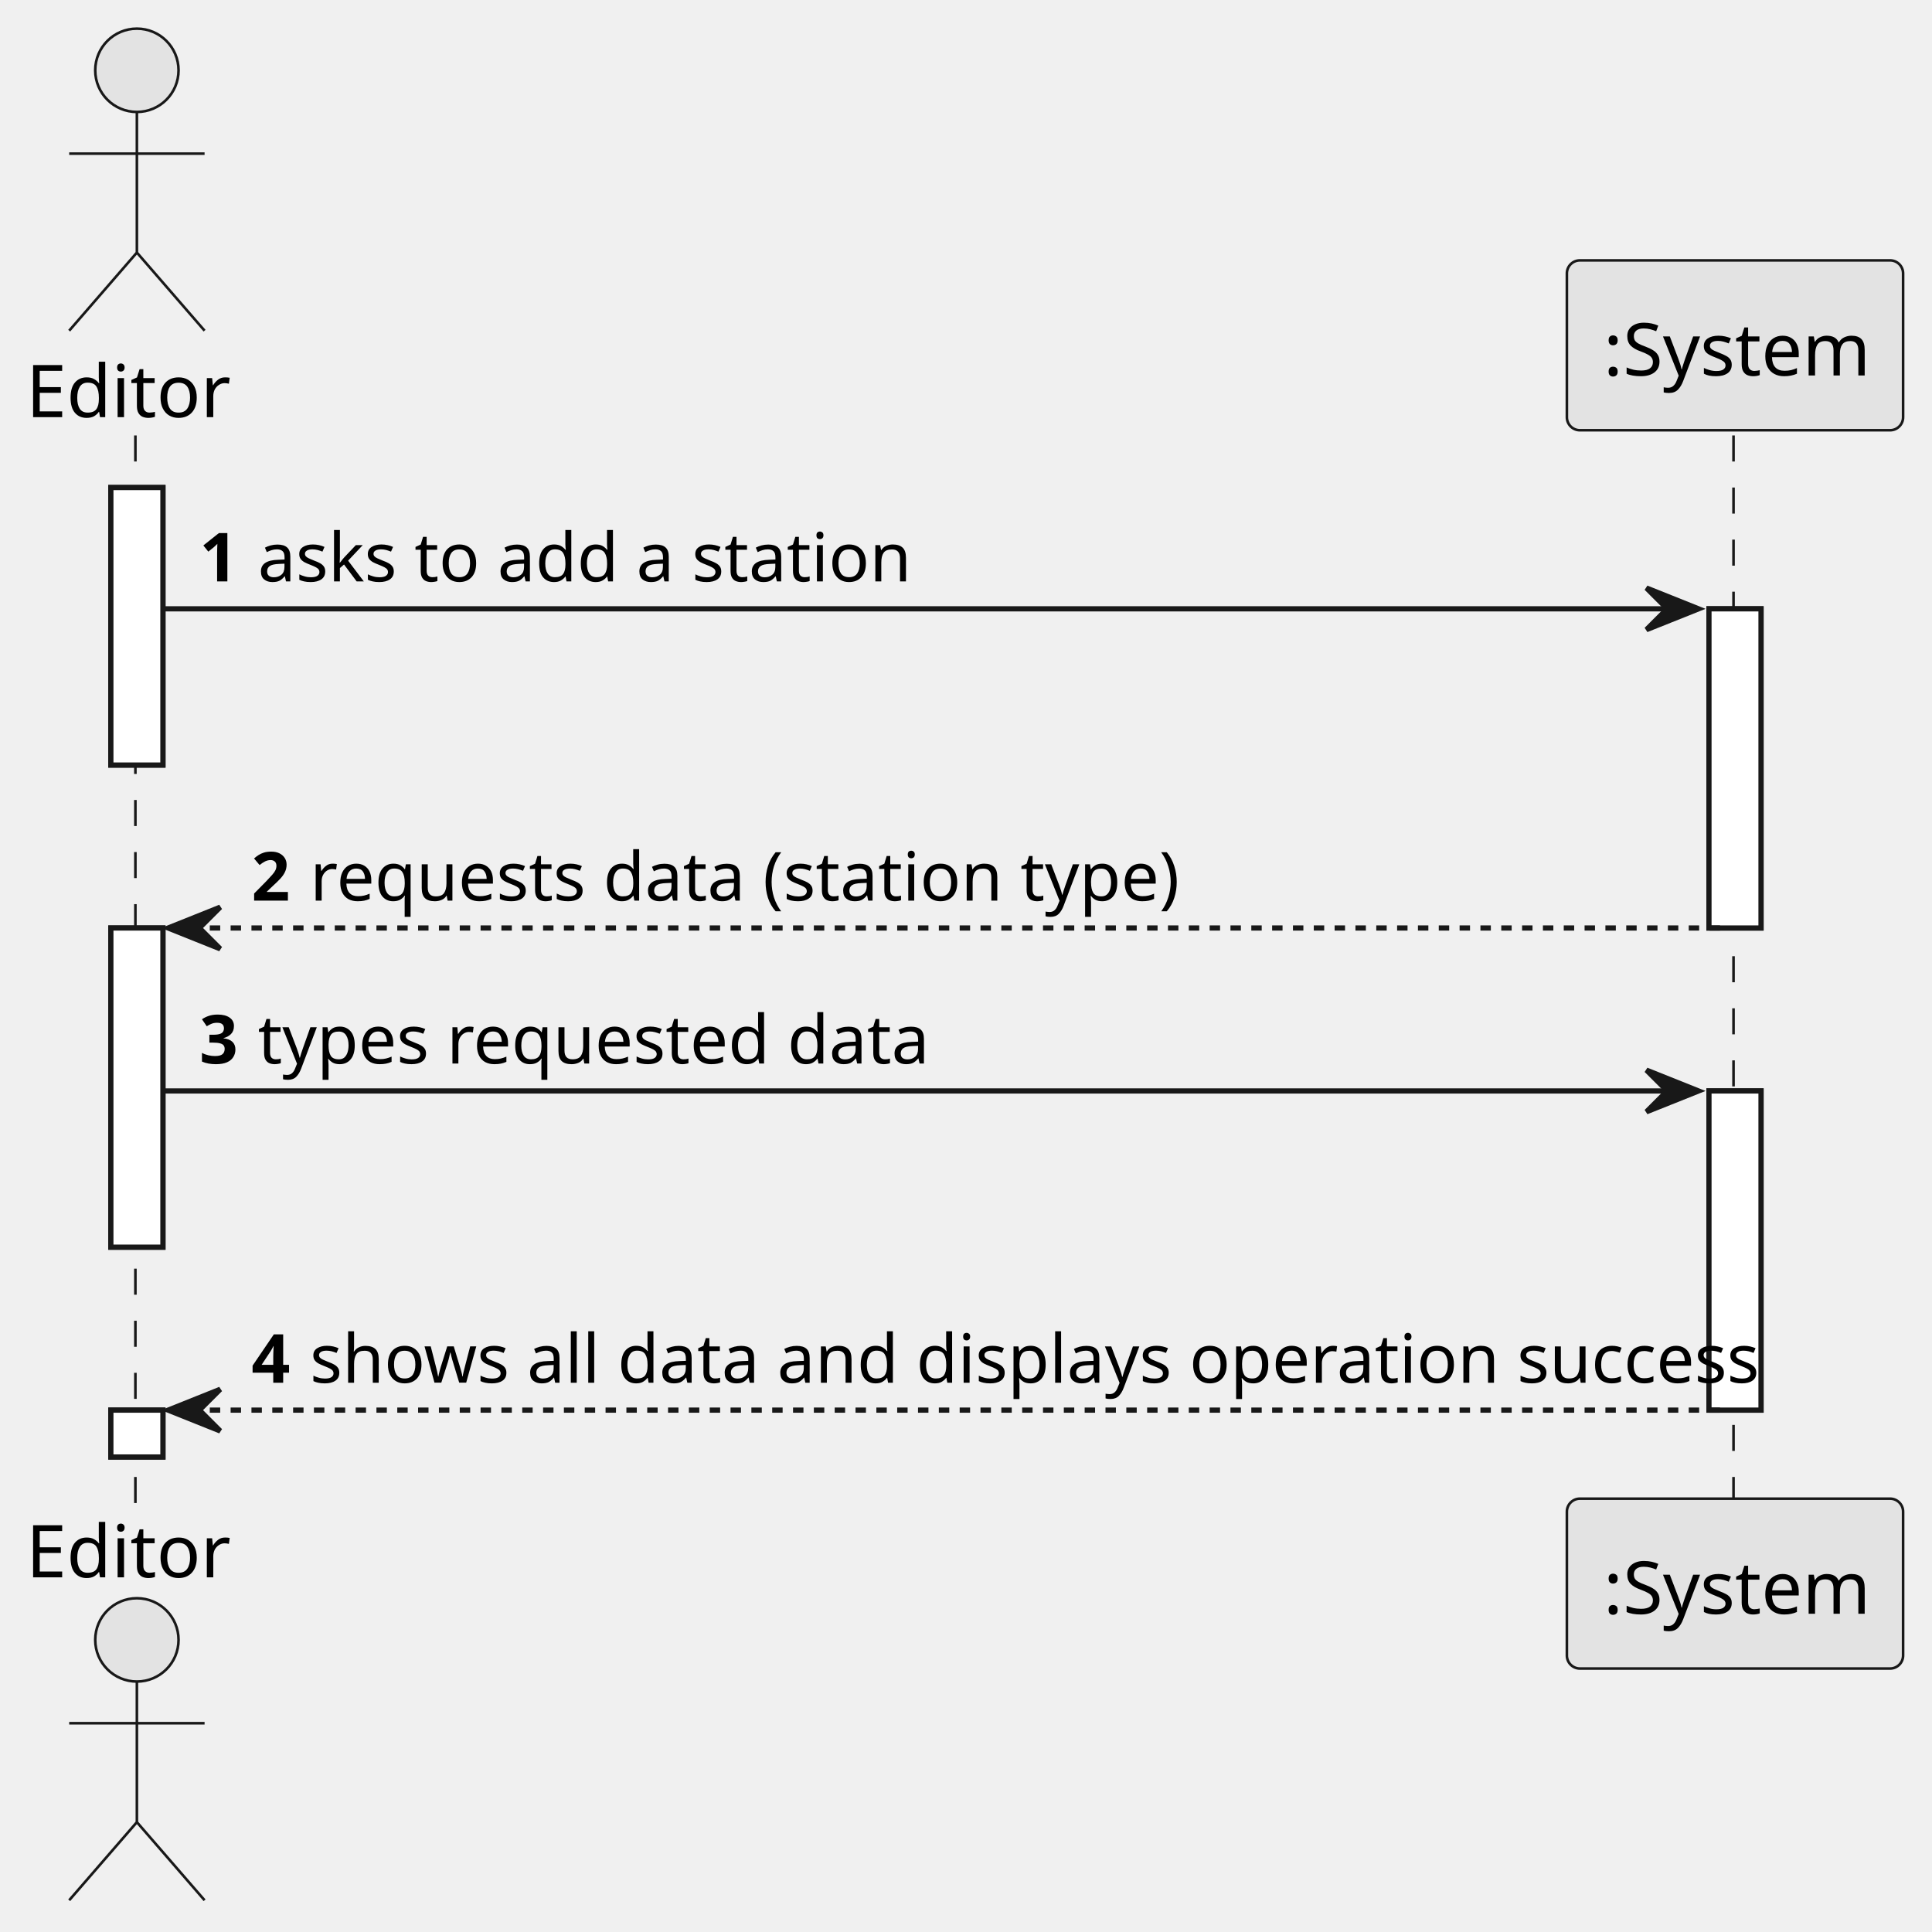
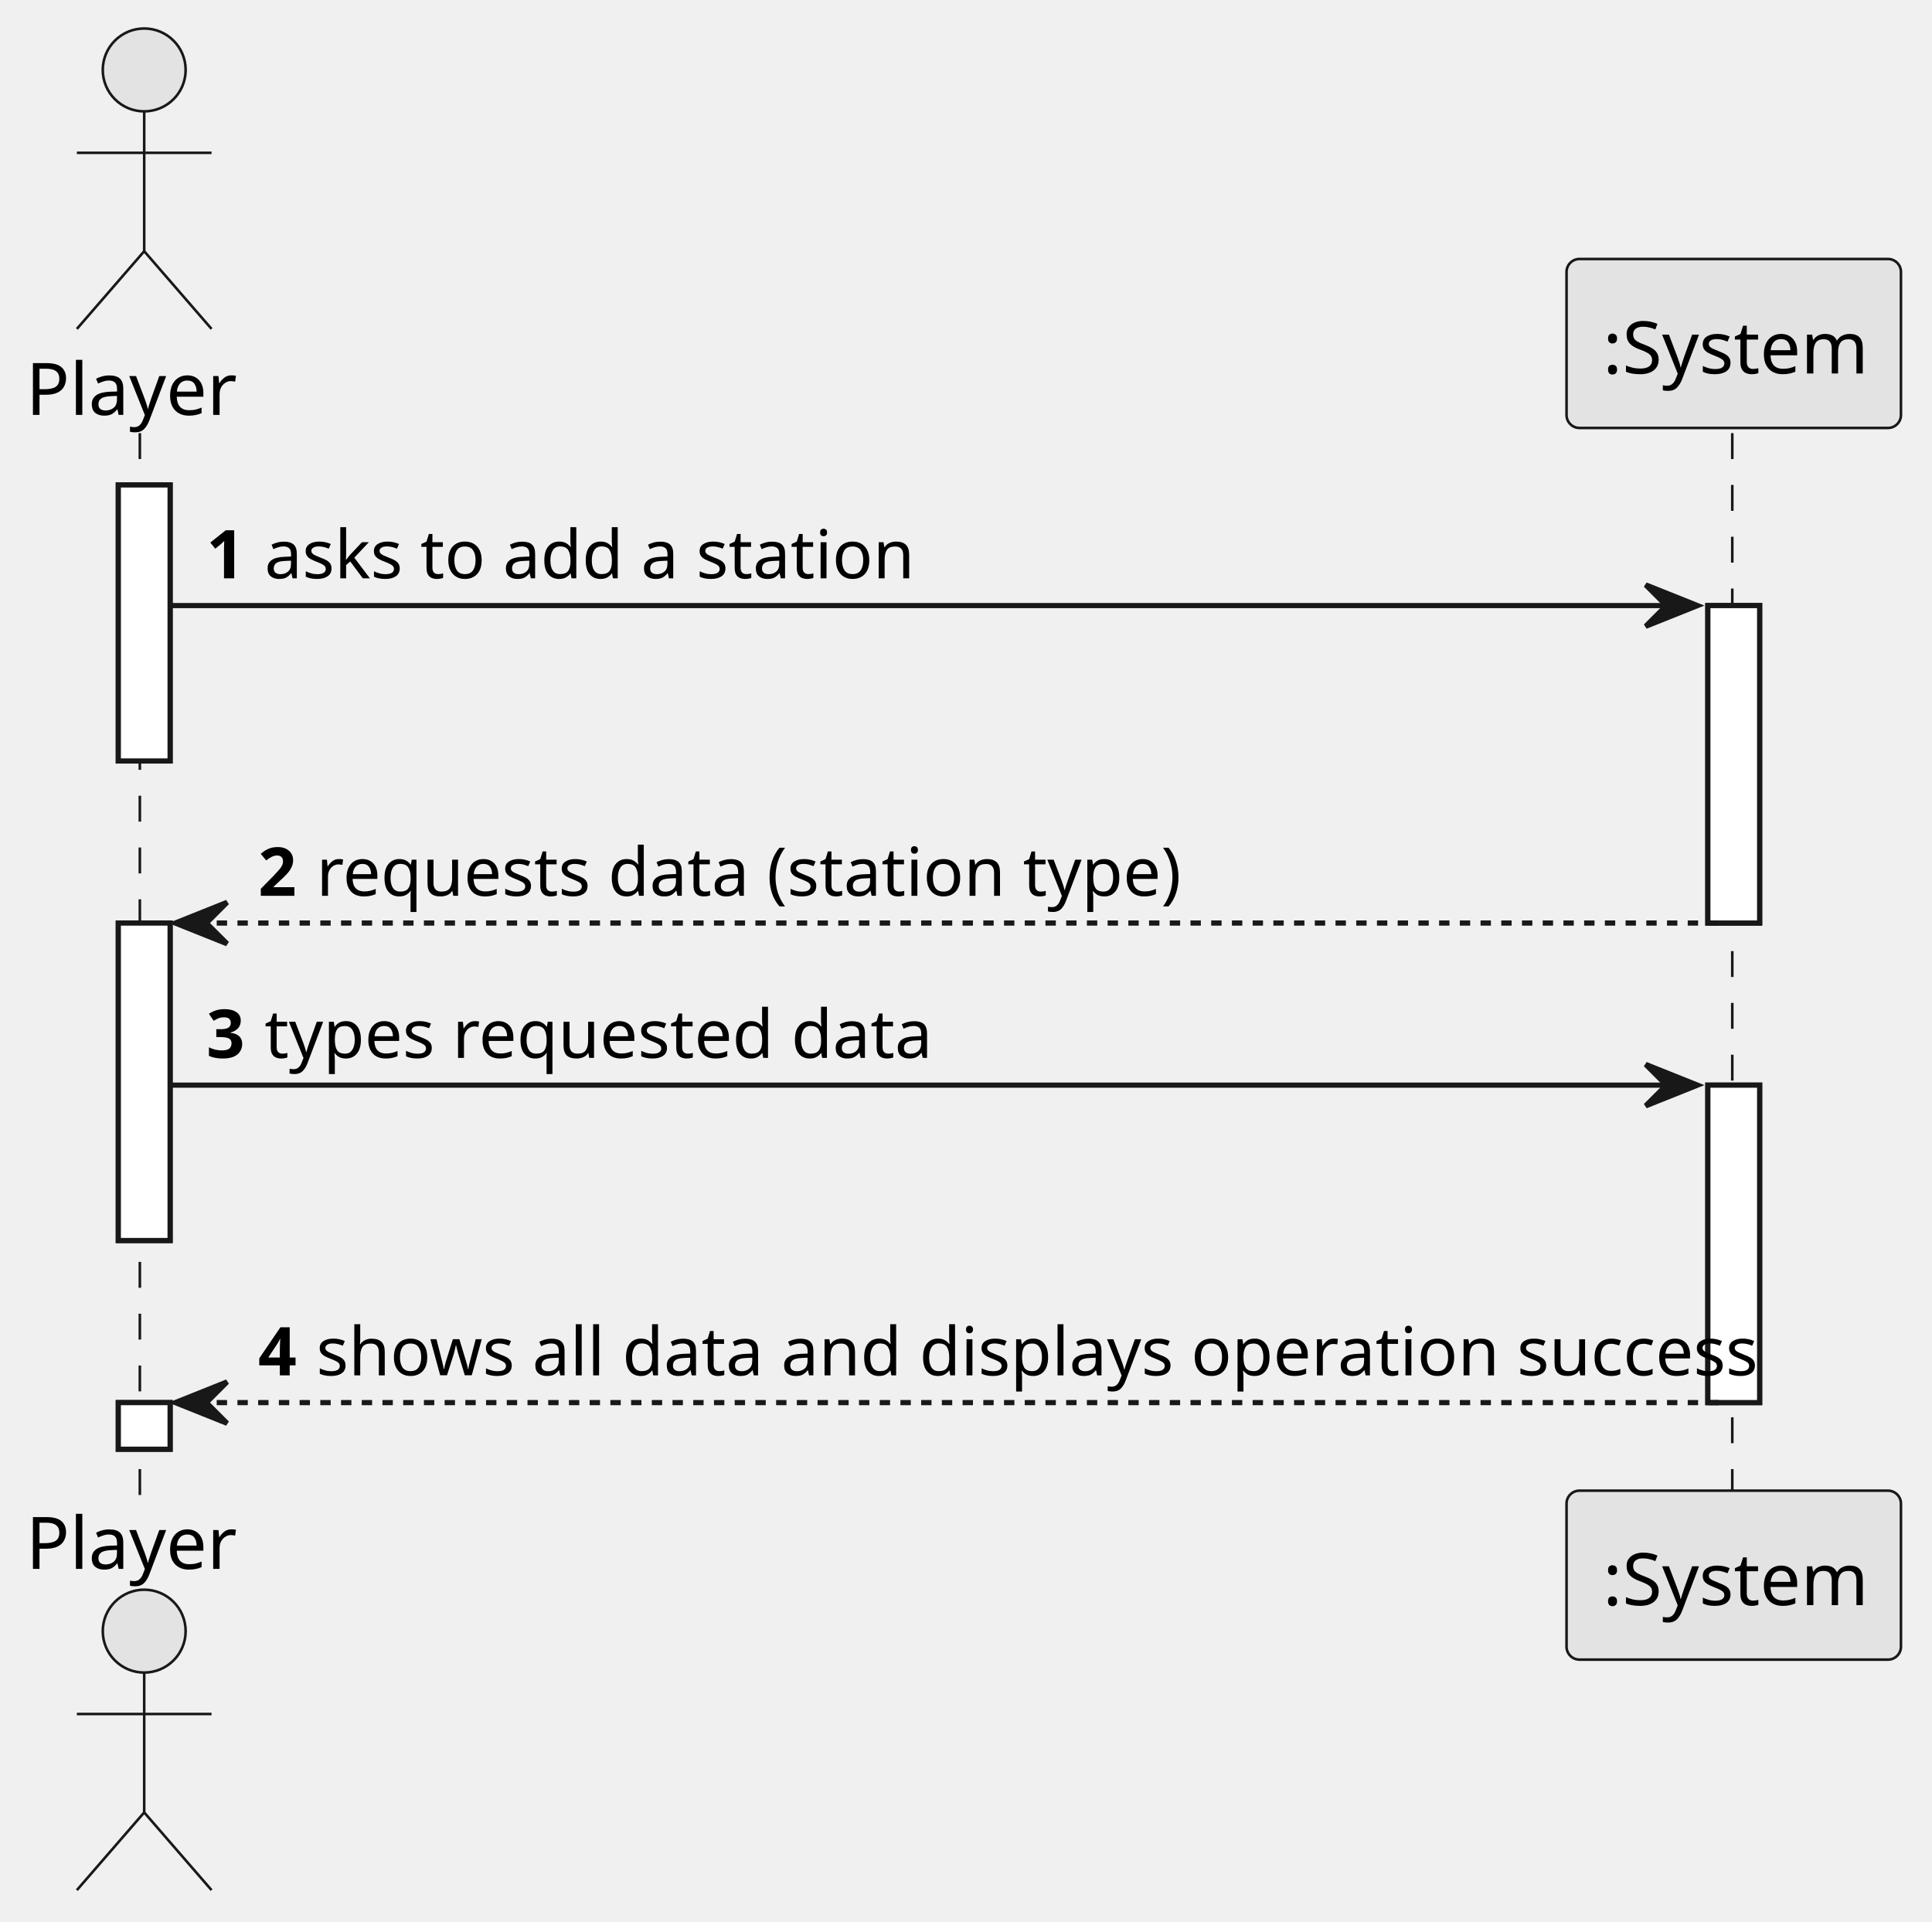
- <svg xmlns="http://www.w3.org/2000/svg" contentStyleType="text/css" height="371px" preserveAspectRatio="none" style="width:371px;height:371px;background:#FFFFFF;" version="1.1" viewBox="0 0 371 371" width="371px" zoomAndPan="magnify">
+ <svg xmlns="http://www.w3.org/2000/svg" contentStyleType="text/css" height="371px" preserveAspectRatio="none" style="width:373px;height:371px;background:#FFFFFF;" version="1.1" viewBox="0 0 373 371" width="373px" zoomAndPan="magnify">
  <defs />
  <g>
-     <rect fill="#FFFFFF" height="53.291" style="stroke:#181818;stroke-width:1.0;" width="10" x="21.286" y="93.621" />
-     <rect fill="#FFFFFF" height="61.291" style="stroke:#181818;stroke-width:1.0;" width="10" x="21.286" y="178.203" />
-     <rect fill="#FFFFFF" height="9" style="stroke:#181818;stroke-width:1.0;" width="10" x="21.286" y="270.785" />
-     <rect fill="#FFFFFF" height="61.291" style="stroke:#181818;stroke-width:1.0;" width="10" x="328.168" y="116.912" />
-     <rect fill="#FFFFFF" height="61.291" style="stroke:#181818;stroke-width:1.0;" width="10" x="328.168" y="209.494" />
-     <line style="stroke:#181818;stroke-width:0.5;stroke-dasharray:5.0,5.0;" x1="26" x2="26" y1="83.621" y2="288.785" />
-     <line style="stroke:#181818;stroke-width:0.5;stroke-dasharray:5.0,5.0;" x1="332.886" x2="332.886" y1="83.621" y2="288.785" />
-     <text fill="#000000" font-family="sans-serif" font-size="14" lengthAdjust="spacing" textLength="36.572" x="5" y="80.107">Editor</text>
-     <ellipse cx="26.286" cy="13.5" fill="#E3E3E3" rx="8" ry="8" style="stroke:#181818;stroke-width:0.5;" />
-     <path d="M26.286,21.5 L26.286,48.5 M13.286,29.5 L39.286,29.5 M26.286,48.5 L13.286,63.5 M26.286,48.5 L39.286,63.5 " fill="none" style="stroke:#181818;stroke-width:0.5;" />
-     <text fill="#000000" font-family="sans-serif" font-size="14" lengthAdjust="spacing" textLength="36.572" x="5" y="302.893">Editor</text>
-     <ellipse cx="26.286" cy="314.906" fill="#E3E3E3" rx="8" ry="8" style="stroke:#181818;stroke-width:0.5;" />
-     <path d="M26.286,322.906 L26.286,349.906 M13.286,330.906 L39.286,330.906 M26.286,349.906 L13.286,364.906 M26.286,349.906 L39.286,364.906 " fill="none" style="stroke:#181818;stroke-width:0.5;" />
-     <rect fill="#E3E3E3" height="32.621" rx="2.5" ry="2.5" style="stroke:#181818;stroke-width:0.5;" width="64.565" x="300.886" y="50" />
-     <text fill="#000000" font-family="sans-serif" font-size="14" lengthAdjust="spacing" textLength="50.565" x="307.886" y="72.107">:System</text>
-     <rect fill="#E3E3E3" height="32.621" rx="2.5" ry="2.5" style="stroke:#181818;stroke-width:0.5;" width="64.565" x="300.886" y="287.785" />
-     <text fill="#000000" font-family="sans-serif" font-size="14" lengthAdjust="spacing" textLength="50.565" x="307.886" y="309.893">:System</text>
-     <rect fill="#FFFFFF" height="53.291" style="stroke:#181818;stroke-width:1.0;" width="10" x="21.286" y="93.621" />
-     <rect fill="#FFFFFF" height="61.291" style="stroke:#181818;stroke-width:1.0;" width="10" x="21.286" y="178.203" />
-     <rect fill="#FFFFFF" height="9" style="stroke:#181818;stroke-width:1.0;" width="10" x="21.286" y="270.785" />
-     <rect fill="#FFFFFF" height="61.291" style="stroke:#181818;stroke-width:1.0;" width="10" x="328.168" y="116.912" />
-     <rect fill="#FFFFFF" height="61.291" style="stroke:#181818;stroke-width:1.0;" width="10" x="328.168" y="209.494" />
-     <polygon fill="#181818" points="316.168,112.912,326.168,116.912,316.168,120.912,320.168,116.912" style="stroke:#181818;stroke-width:1.0;" />
-     <line style="stroke:#181818;stroke-width:1.0;" x1="31.286" x2="322.168" y1="116.912" y2="116.912" />
-     <text fill="#000000" font-family="sans-serif" font-size="13" font-weight="bold" lengthAdjust="spacing" textLength="7.23" x="38.286" y="111.649">1</text>
-     <text fill="#000000" font-family="sans-serif" font-size="13" lengthAdjust="spacing" textLength="119.241" x="49.516" y="111.649">asks to add a station</text>
-     <polygon fill="#181818" points="42.286,174.203,32.286,178.203,42.286,182.203,38.286,178.203" style="stroke:#181818;stroke-width:1.0;" />
-     <line style="stroke:#181818;stroke-width:1.0;stroke-dasharray:2.0,2.0;" x1="36.286" x2="332.168" y1="178.203" y2="178.203" />
-     <text fill="#000000" font-family="sans-serif" font-size="13" font-weight="bold" lengthAdjust="spacing" textLength="7.23" x="48.286" y="172.94">2</text>
-     <text fill="#000000" font-family="sans-serif" font-size="13" lengthAdjust="spacing" textLength="157.53" x="59.516" y="172.94">requests data (station type)</text>
-     <polygon fill="#181818" points="316.168,205.494,326.168,209.494,316.168,213.494,320.168,209.494" style="stroke:#181818;stroke-width:1.0;" />
-     <line style="stroke:#181818;stroke-width:1.0;" x1="31.286" x2="322.168" y1="209.494" y2="209.494" />
-     <text fill="#000000" font-family="sans-serif" font-size="13" font-weight="bold" lengthAdjust="spacing" textLength="7.23" x="38.286" y="204.231">3</text>
-     <text fill="#000000" font-family="sans-serif" font-size="13" lengthAdjust="spacing" textLength="121.418" x="49.516" y="204.231">types requested data</text>
-     <polygon fill="#181818" points="42.286,266.785,32.286,270.785,42.286,274.785,38.286,270.785" style="stroke:#181818;stroke-width:1.0;" />
-     <line style="stroke:#181818;stroke-width:1.0;stroke-dasharray:2.0,2.0;" x1="36.286" x2="332.168" y1="270.785" y2="270.785" />
-     <text fill="#000000" font-family="sans-serif" font-size="13" font-weight="bold" lengthAdjust="spacing" textLength="7.23" x="48.286" y="265.522">4</text>
-     <text fill="#000000" font-family="sans-serif" font-size="13" lengthAdjust="spacing" textLength="266.652" x="59.516" y="265.522">shows all data and displays operation success</text>
+     <rect fill="#FFFFFF" height="53.291" style="stroke:#181818;stroke-width:1.0;" width="10" x="22.841" y="93.621" />
+     <rect fill="#FFFFFF" height="61.291" style="stroke:#181818;stroke-width:1.0;" width="10" x="22.841" y="178.203" />
+     <rect fill="#FFFFFF" height="9" style="stroke:#181818;stroke-width:1.0;" width="10" x="22.841" y="270.785" />
+     <rect fill="#FFFFFF" height="61.291" style="stroke:#181818;stroke-width:1.0;" width="10" x="329.724" y="116.912" />
+     <rect fill="#FFFFFF" height="61.291" style="stroke:#181818;stroke-width:1.0;" width="10" x="329.724" y="209.494" />
+     <line style="stroke:#181818;stroke-width:0.5;stroke-dasharray:5.0,5.0;" x1="27" x2="27" y1="83.621" y2="288.785" />
+     <line style="stroke:#181818;stroke-width:0.5;stroke-dasharray:5.0,5.0;" x1="334.441" x2="334.441" y1="83.621" y2="288.785" />
+     <text fill="#000000" font-family="sans-serif" font-size="14" lengthAdjust="spacing" textLength="39.683" x="5" y="80.107">Player</text>
+     <ellipse cx="27.841" cy="13.5" fill="#E3E3E3" rx="8" ry="8" style="stroke:#181818;stroke-width:0.5;" />
+     <path d="M27.841,21.5 L27.841,48.5 M14.841,29.5 L40.841,29.5 M27.841,48.5 L14.841,63.5 M27.841,48.5 L40.841,63.5 " fill="none" style="stroke:#181818;stroke-width:0.5;" />
+     <text fill="#000000" font-family="sans-serif" font-size="14" lengthAdjust="spacing" textLength="39.683" x="5" y="302.893">Player</text>
+     <ellipse cx="27.841" cy="314.906" fill="#E3E3E3" rx="8" ry="8" style="stroke:#181818;stroke-width:0.5;" />
+     <path d="M27.841,322.906 L27.841,349.906 M14.841,330.906 L40.841,330.906 M27.841,349.906 L14.841,364.906 M27.841,349.906 L40.841,364.906 " fill="none" style="stroke:#181818;stroke-width:0.5;" />
+     <rect fill="#E3E3E3" height="32.621" rx="2.5" ry="2.5" style="stroke:#181818;stroke-width:0.5;" width="64.565" x="302.441" y="50" />
+     <text fill="#000000" font-family="sans-serif" font-size="14" lengthAdjust="spacing" textLength="50.565" x="309.441" y="72.107">:System</text>
+     <rect fill="#E3E3E3" height="32.621" rx="2.5" ry="2.5" style="stroke:#181818;stroke-width:0.5;" width="64.565" x="302.441" y="287.785" />
+     <text fill="#000000" font-family="sans-serif" font-size="14" lengthAdjust="spacing" textLength="50.565" x="309.441" y="309.893">:System</text>
+     <rect fill="#FFFFFF" height="53.291" style="stroke:#181818;stroke-width:1.0;" width="10" x="22.841" y="93.621" />
+     <rect fill="#FFFFFF" height="61.291" style="stroke:#181818;stroke-width:1.0;" width="10" x="22.841" y="178.203" />
+     <rect fill="#FFFFFF" height="9" style="stroke:#181818;stroke-width:1.0;" width="10" x="22.841" y="270.785" />
+     <rect fill="#FFFFFF" height="61.291" style="stroke:#181818;stroke-width:1.0;" width="10" x="329.724" y="116.912" />
+     <rect fill="#FFFFFF" height="61.291" style="stroke:#181818;stroke-width:1.0;" width="10" x="329.724" y="209.494" />
+     <polygon fill="#181818" points="317.724,112.912,327.724,116.912,317.724,120.912,321.724,116.912" style="stroke:#181818;stroke-width:1.0;" />
+     <line style="stroke:#181818;stroke-width:1.0;" x1="32.841" x2="323.724" y1="116.912" y2="116.912" />
+     <text fill="#000000" font-family="sans-serif" font-size="13" font-weight="bold" lengthAdjust="spacing" textLength="7.23" x="39.841" y="111.649">1</text>
+     <text fill="#000000" font-family="sans-serif" font-size="13" lengthAdjust="spacing" textLength="119.241" x="51.071" y="111.649">asks to add a station</text>
+     <polygon fill="#181818" points="43.841,174.203,33.841,178.203,43.841,182.203,39.841,178.203" style="stroke:#181818;stroke-width:1.0;" />
+     <line style="stroke:#181818;stroke-width:1.0;stroke-dasharray:2.0,2.0;" x1="37.841" x2="333.724" y1="178.203" y2="178.203" />
+     <text fill="#000000" font-family="sans-serif" font-size="13" font-weight="bold" lengthAdjust="spacing" textLength="7.23" x="49.841" y="172.94">2</text>
+     <text fill="#000000" font-family="sans-serif" font-size="13" lengthAdjust="spacing" textLength="157.53" x="61.071" y="172.94">requests data (station type)</text>
+     <polygon fill="#181818" points="317.724,205.494,327.724,209.494,317.724,213.494,321.724,209.494" style="stroke:#181818;stroke-width:1.0;" />
+     <line style="stroke:#181818;stroke-width:1.0;" x1="32.841" x2="323.724" y1="209.494" y2="209.494" />
+     <text fill="#000000" font-family="sans-serif" font-size="13" font-weight="bold" lengthAdjust="spacing" textLength="7.23" x="39.841" y="204.231">3</text>
+     <text fill="#000000" font-family="sans-serif" font-size="13" lengthAdjust="spacing" textLength="121.418" x="51.071" y="204.231">types requested data</text>
+     <polygon fill="#181818" points="43.841,266.785,33.841,270.785,43.841,274.785,39.841,270.785" style="stroke:#181818;stroke-width:1.0;" />
+     <line style="stroke:#181818;stroke-width:1.0;stroke-dasharray:2.0,2.0;" x1="37.841" x2="333.724" y1="270.785" y2="270.785" />
+     <text fill="#000000" font-family="sans-serif" font-size="13" font-weight="bold" lengthAdjust="spacing" textLength="7.23" x="49.841" y="265.522">4</text>
+     <text fill="#000000" font-family="sans-serif" font-size="13" lengthAdjust="spacing" textLength="266.652" x="61.071" y="265.522">shows all data and displays operation success</text>
  </g>
</svg>
